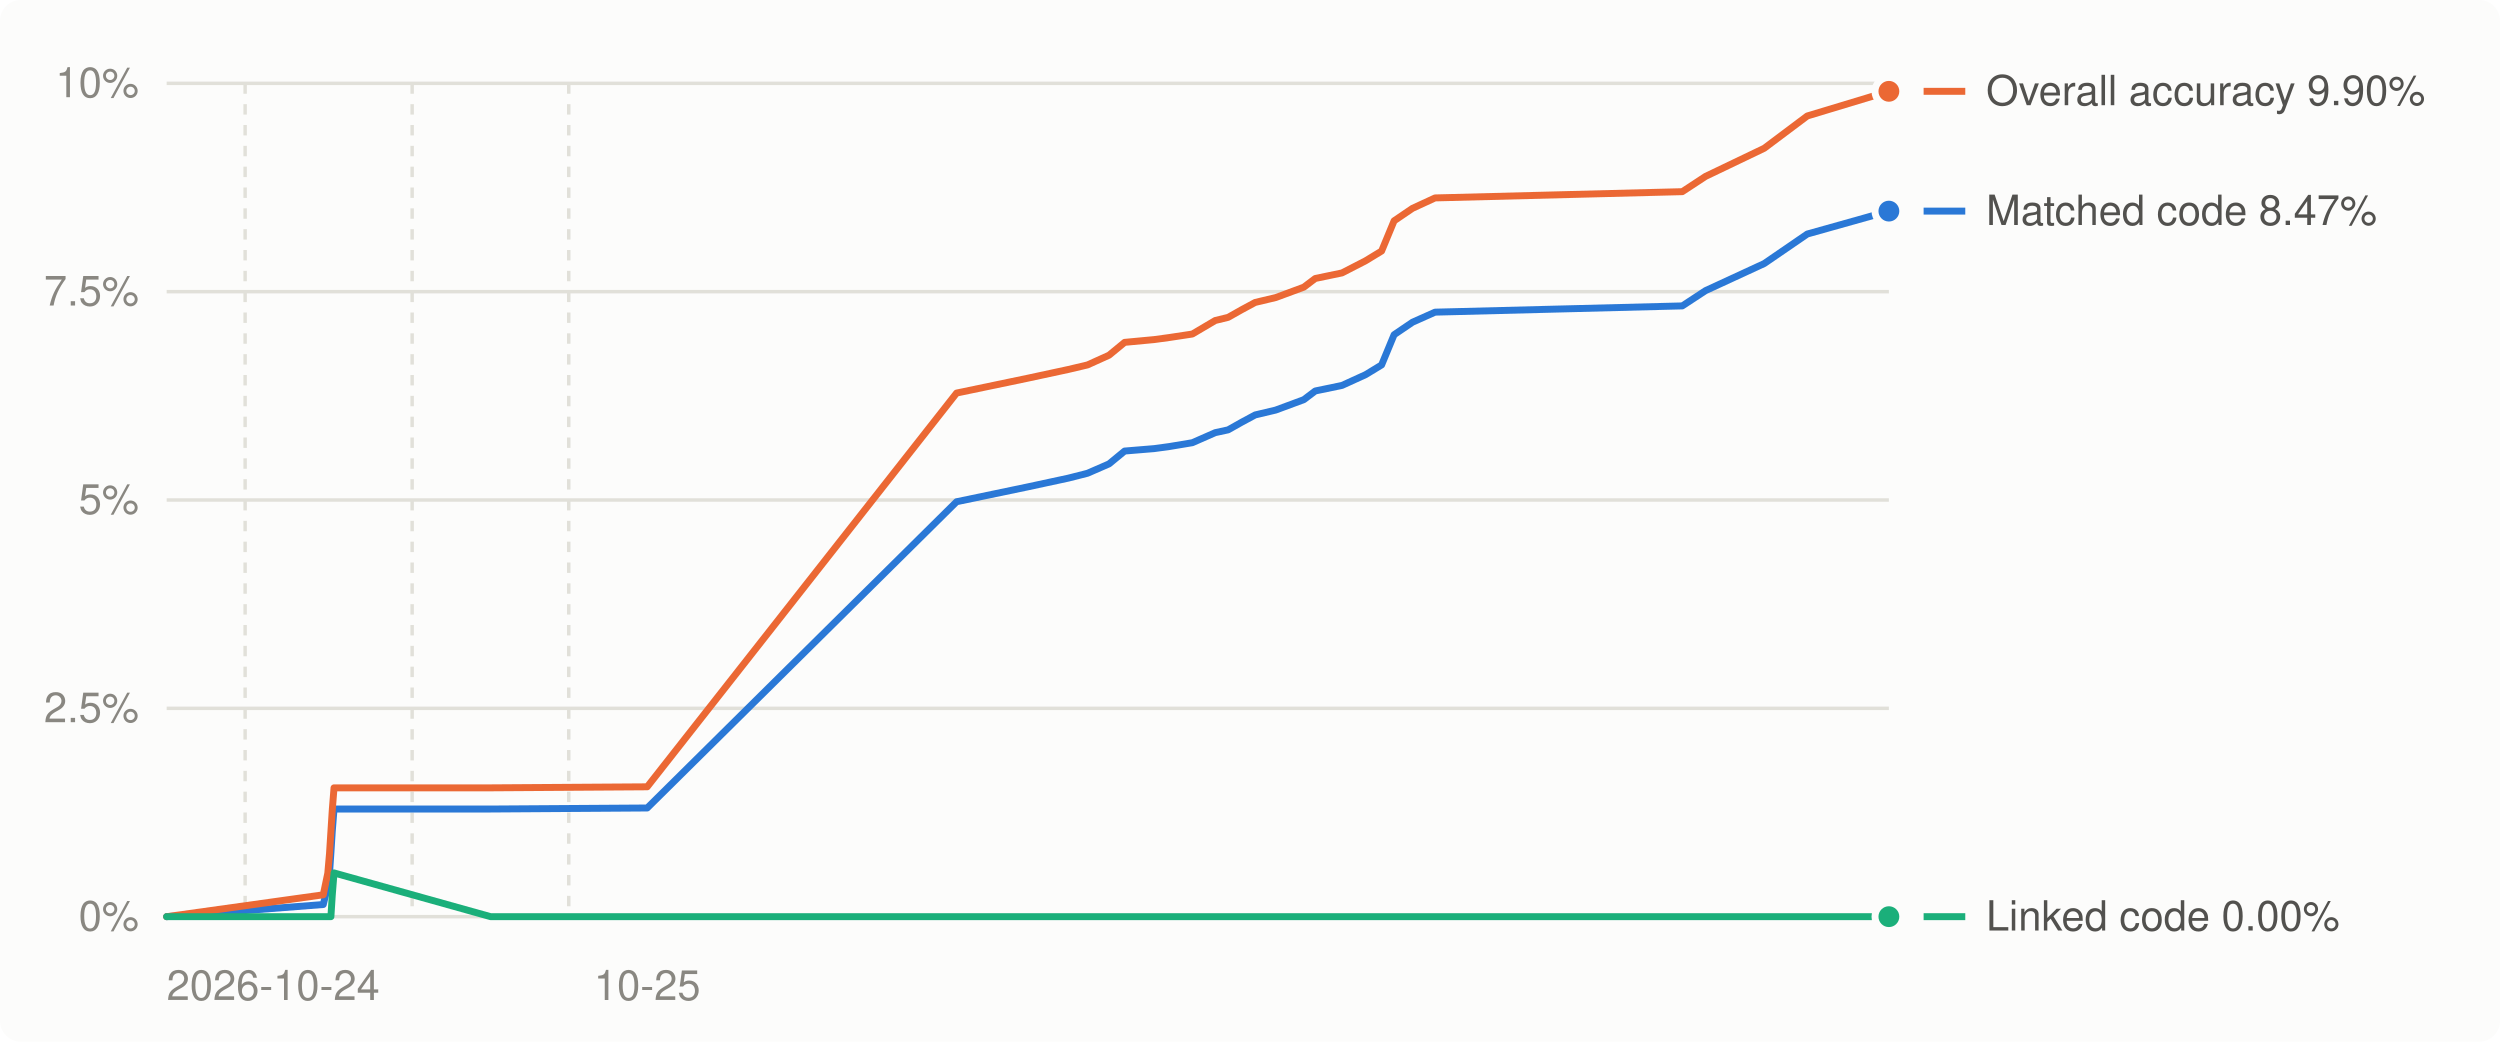
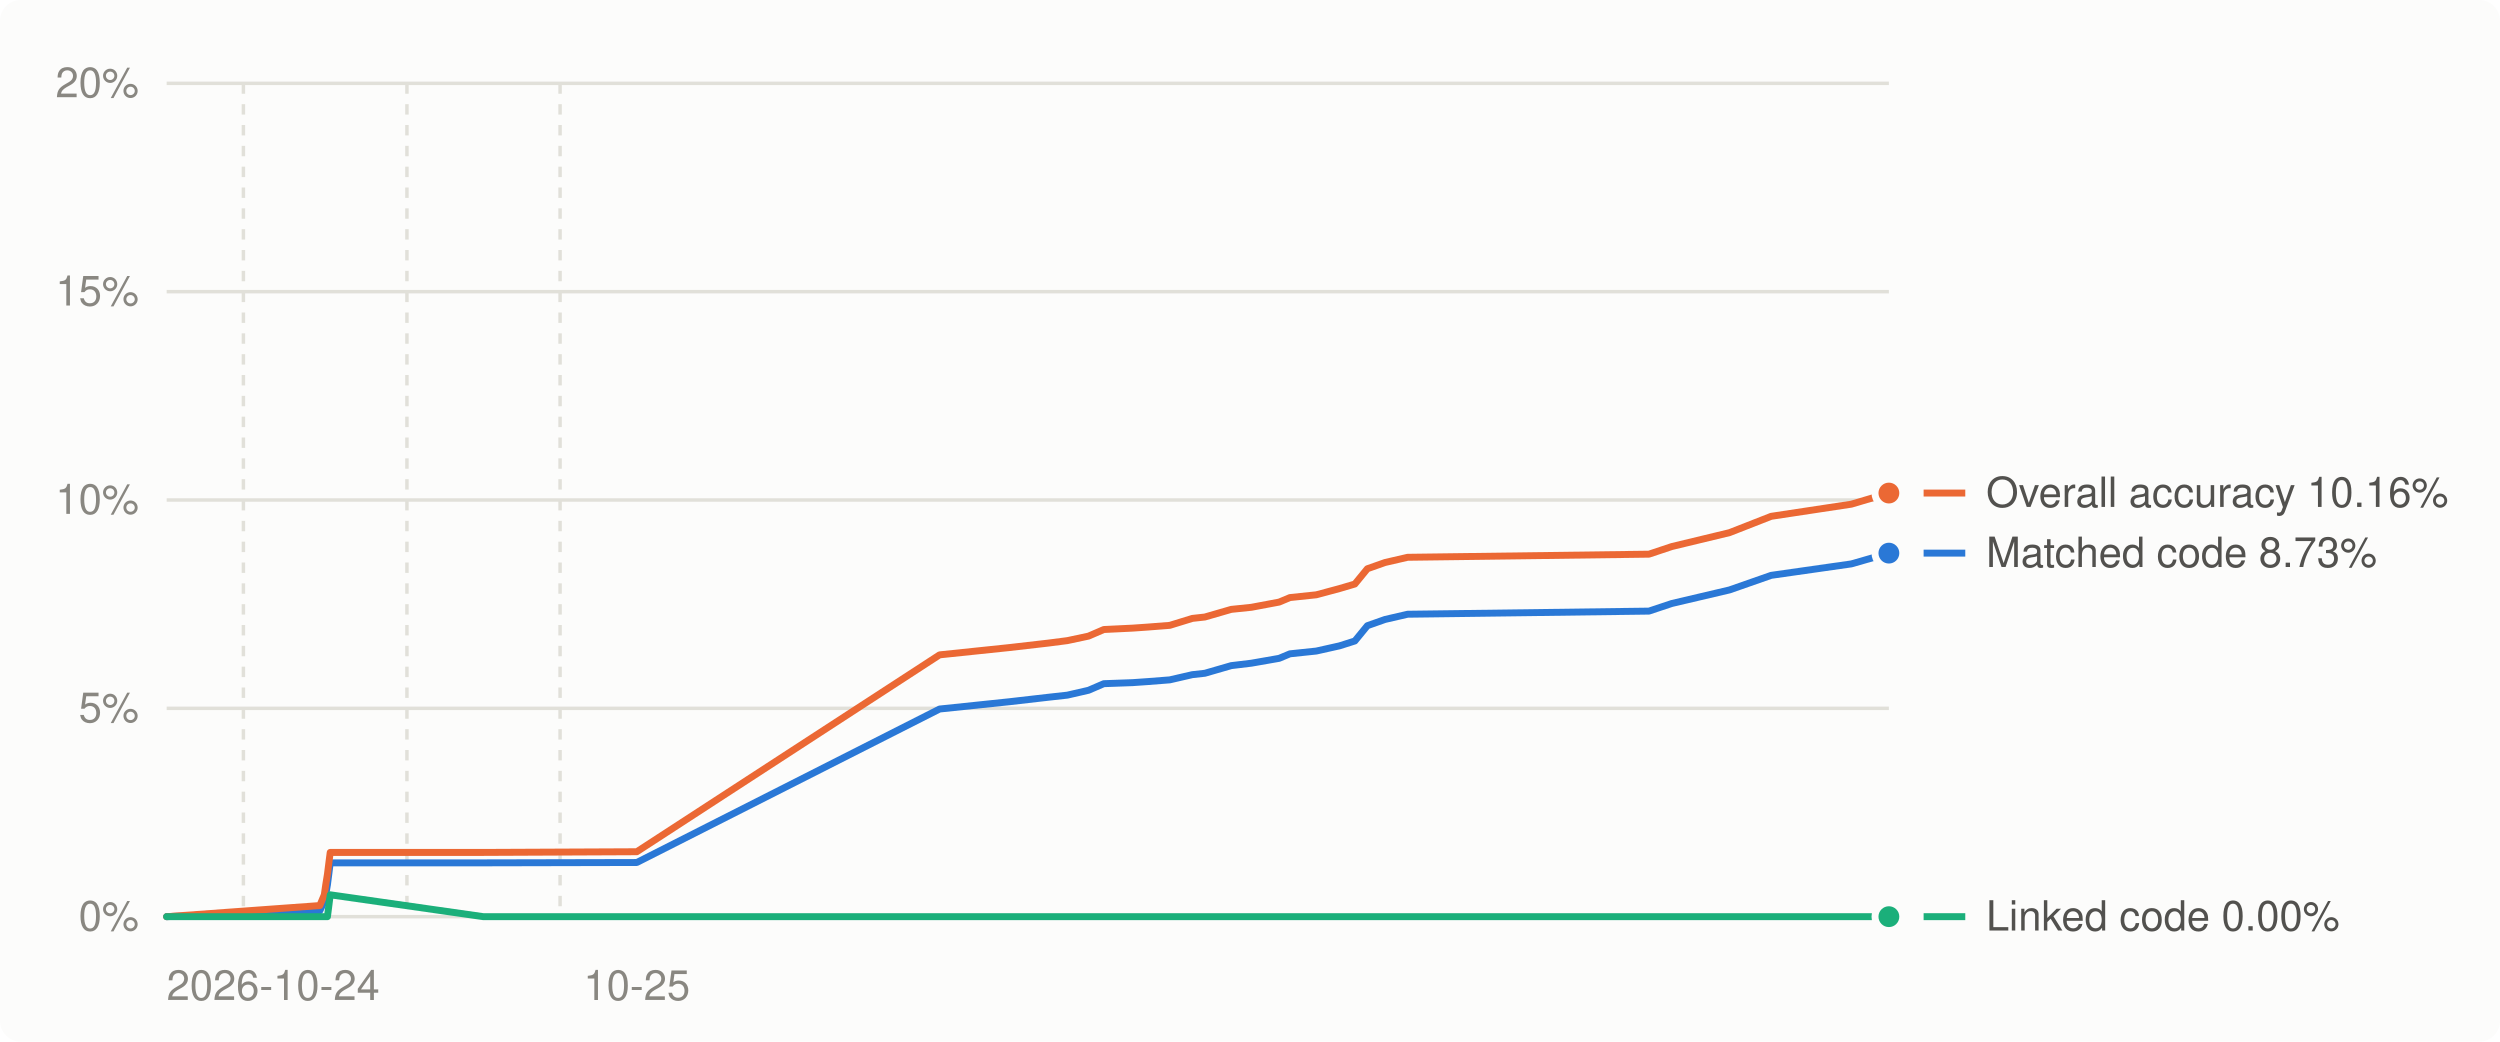
<svg xmlns="http://www.w3.org/2000/svg" viewBox="0 0 720 300" width="720" height="300" role="img" aria-label="Decompilation progress over time (USA)">
  <style>
.bg{fill:#fcfcfb}.grid{stroke:#e1e0d9}.muted{fill:#898781}.lbl{fill:#52514e}.ln0{stroke:#2a78d6}.dot0{fill:#2a78d6;stroke:#fcfcfb}.ln1{stroke:#eb6834}.dot1{fill:#eb6834;stroke:#fcfcfb}.ln2{stroke:#1baf7a}.dot2{fill:#1baf7a;stroke:#fcfcfb}
@media (prefers-color-scheme: dark){.bg{fill:#1a1a19}.grid{stroke:#2c2c2a}.muted{fill:#898781}.lbl{fill:#c3c2b7}.ln0{stroke:#3987e5}.dot0{fill:#3987e5;stroke:#1a1a19}.ln1{stroke:#d95926}.dot1{fill:#d95926;stroke:#1a1a19}.ln2{stroke:#199e70}.dot2{fill:#199e70;stroke:#1a1a19}}
text{font:12px -apple-system,BlinkMacSystemFont,'Segoe UI',Helvetica,Arial,sans-serif}
</style>
  <rect class="bg" width="720" height="300" rx="6" />
  <line x1="48" x2="544" y1="264.0" y2="264.0" class="grid" stroke-width="1" />
  <text x="40" y="268.0" class="muted" text-anchor="end">0%</text>
  <line x1="48" x2="544" y1="204.0" y2="204.0" class="grid" stroke-width="1" />
-   <text x="40" y="208.0" class="muted" text-anchor="end">2.5%</text>
+   <text x="40" y="208.0" class="muted" text-anchor="end">5%</text>
  <line x1="48" x2="544" y1="144.0" y2="144.0" class="grid" stroke-width="1" />
-   <text x="40" y="148.0" class="muted" text-anchor="end">5%</text>
+   <text x="40" y="148.0" class="muted" text-anchor="end">10%</text>
  <line x1="48" x2="544" y1="84.0" y2="84.0" class="grid" stroke-width="1" />
-   <text x="40" y="88.0" class="muted" text-anchor="end">7.5%</text>
+   <text x="40" y="88.0" class="muted" text-anchor="end">15%</text>
  <line x1="48" x2="544" y1="24.0" y2="24.0" class="grid" stroke-width="1" />
-   <text x="40" y="28.0" class="muted" text-anchor="end">10%</text>
-   <line x1="70.6" x2="70.6" y1="24" y2="264" class="grid" stroke-width="1" stroke-dasharray="3 3" />
-   <line x1="118.7" x2="118.7" y1="24" y2="264" class="grid" stroke-width="1" stroke-dasharray="3 3" />
-   <line x1="163.8" x2="163.8" y1="24" y2="264" class="grid" stroke-width="1" stroke-dasharray="3 3" />
+   <text x="40" y="28.0" class="muted" text-anchor="end">20%</text>
+   <line x1="70.1" x2="70.1" y1="24" y2="264" class="grid" stroke-width="1" stroke-dasharray="3 3" />
+   <line x1="117.2" x2="117.2" y1="24" y2="264" class="grid" stroke-width="1" stroke-dasharray="3 3" />
+   <line x1="161.3" x2="161.3" y1="24" y2="264" class="grid" stroke-width="1" stroke-dasharray="3 3" />
  <text class="muted" x="48.0" y="288" text-anchor="start">2026-10-24</text>
-   <text class="muted" x="186.4" y="288" text-anchor="middle">10-25</text>
-   <polyline points="48.0,264.0 93.1,260.5 94.4,255.2 94.9,251.5 95.3,245.6 95.7,239.3 96.2,233.0 141.3,233.0 186.4,232.7 275.5,144.5 296.1,140.2 307.7,137.7 313.2,136.3 319.4,133.6 323.9,129.9 332.4,129.2 336.8,128.6 343.4,127.5 350.0,124.6 353.7,123.8 357.6,121.6 361.5,119.5 367.4,118.1 375.5,115.1 378.8,112.6 386.5,111.0 393.3,107.9 397.9,105.1 401.5,96.4 406.8,92.8 413.3,89.9 484.5,88.1 491.2,83.7 508.1,75.9 520.5,67.4 544.0,60.8" fill="none" class="ln0" stroke-width="2" stroke-linejoin="round" stroke-linecap="round" />
-   <polyline points="48.0,264.0 93.1,257.7 94.4,251.5 94.9,245.8 95.3,239.5 95.7,233.2 96.2,226.9 141.3,226.9 186.4,226.6 275.5,113.2 296.1,108.9 307.7,106.4 313.2,105.1 319.4,102.3 323.9,98.6 332.4,97.8 336.8,97.2 343.4,96.2 350.0,92.3 353.7,91.4 357.6,89.2 361.5,87.1 367.4,85.7 375.5,82.7 378.8,80.2 386.5,78.6 393.3,75.1 397.9,72.3 401.5,63.6 406.8,60.0 413.3,57.0 484.5,55.2 491.2,50.8 508.1,42.7 520.5,33.4 544.0,26.3" fill="none" class="ln1" stroke-width="2" stroke-linejoin="round" stroke-linecap="round" />
-   <polyline points="48.0,264.0 93.1,264.0 94.4,264.0 94.9,264.0 95.3,264.0 95.7,257.7 96.2,251.4 141.3,264.0 186.4,264.0 275.5,264.0 296.1,264.0 307.7,264.0 313.2,264.0 319.4,264.0 323.9,264.0 332.4,264.0 336.8,264.0 343.4,264.0 350.0,264.0 353.7,264.0 357.6,264.0 361.5,264.0 367.4,264.0 375.5,264.0 378.8,264.0 386.5,264.0 393.3,264.0 397.9,264.0 401.5,264.0 406.8,264.0 413.3,264.0 484.5,264.0 491.2,264.0 508.1,264.0 520.5,264.0 544.0,264.0" fill="none" class="ln2" stroke-width="2" stroke-linejoin="round" stroke-linecap="round" />
-   <circle cx="544.0" cy="60.8" r="4" class="dot0" stroke-width="2" />
-   <circle cx="544.0" cy="26.3" r="4" class="dot1" stroke-width="2" />
+   <text class="muted" x="183.4" y="288" text-anchor="middle">10-25</text>
+   <polyline points="48.0,264.0 92.1,262.3 93.4,259.6 93.8,257.7 94.3,254.8 94.7,251.7 95.1,248.5 139.2,248.5 183.4,248.4 270.6,204.2 290.7,202.1 302.0,200.8 307.4,200.2 313.5,198.8 317.9,196.9 326.2,196.6 330.5,196.3 336.9,195.8 343.4,194.3 347.0,193.9 350.8,192.8 354.6,191.7 360.4,191.0 368.4,189.6 371.5,188.3 379.1,187.5 385.8,186.0 390.2,184.6 393.8,180.2 398.9,178.4 405.4,176.9 474.9,176.0 481.5,173.8 498.1,169.9 510.1,165.7 533.2,162.4 544.0,159.3" fill="none" class="ln0" stroke-width="2" stroke-linejoin="round" stroke-linecap="round" />
+   <polyline points="48.0,264.0 92.1,260.8 93.4,257.7 93.8,254.9 94.3,251.8 94.7,248.6 95.1,245.5 139.2,245.5 183.4,245.3 270.6,188.6 290.7,186.5 302.0,185.2 307.4,184.5 313.5,183.2 317.9,181.3 326.2,180.9 330.5,180.6 336.9,180.1 343.4,178.1 347.0,177.7 350.8,176.6 354.6,175.5 360.4,174.9 368.4,173.4 371.5,172.1 379.1,171.3 385.8,169.5 390.2,168.2 393.8,163.8 398.9,162.0 405.4,160.5 474.9,159.6 481.5,157.4 498.1,153.4 510.1,148.7 533.2,145.2 544.0,142.0" fill="none" class="ln1" stroke-width="2" stroke-linejoin="round" stroke-linecap="round" />
+   <polyline points="48.0,264.0 92.1,264.0 93.4,264.0 93.8,264.0 94.3,264.0 94.7,260.9 95.1,257.7 139.2,264.0 183.4,264.0 270.6,264.0 290.7,264.0 302.0,264.0 307.4,264.0 313.5,264.0 317.9,264.0 326.2,264.0 330.5,264.0 336.9,264.0 343.4,264.0 347.0,264.0 350.8,264.0 354.6,264.0 360.4,264.0 368.4,264.0 371.5,264.0 379.1,264.0 385.8,264.0 390.2,264.0 393.8,264.0 398.9,264.0 405.4,264.0 474.9,264.0 481.5,264.0 498.1,264.0 510.1,264.0 533.2,264.0 544.0,264.0" fill="none" class="ln2" stroke-width="2" stroke-linejoin="round" stroke-linecap="round" />
+   <circle cx="544.0" cy="159.3" r="4" class="dot0" stroke-width="2" />
+   <circle cx="544.0" cy="142.0" r="4" class="dot1" stroke-width="2" />
  <circle cx="544.0" cy="264.0" r="4" class="dot2" stroke-width="2" />
  <line x1="554" x2="566" y1="264.0" y2="264.0" class="ln2" stroke-width="2" />
  <text class="lbl" x="572" y="268.0">Linked code 0.00%</text>
-   <line x1="554" x2="566" y1="60.8" y2="60.8" class="ln0" stroke-width="2" />
-   <text class="lbl" x="572" y="64.8">Matched code 8.47%</text>
-   <line x1="554" x2="566" y1="26.3" y2="26.3" class="ln1" stroke-width="2" />
-   <text class="lbl" x="572" y="30.3">Overall accuracy 9.90%</text>
+   <line x1="554" x2="566" y1="159.3" y2="159.3" class="ln0" stroke-width="2" />
+   <text class="lbl" x="572" y="163.3">Matched code 8.73%</text>
+   <line x1="554" x2="566" y1="142.0" y2="142.0" class="ln1" stroke-width="2" />
+   <text class="lbl" x="572" y="146.0">Overall accuracy 10.16%</text>
</svg>
